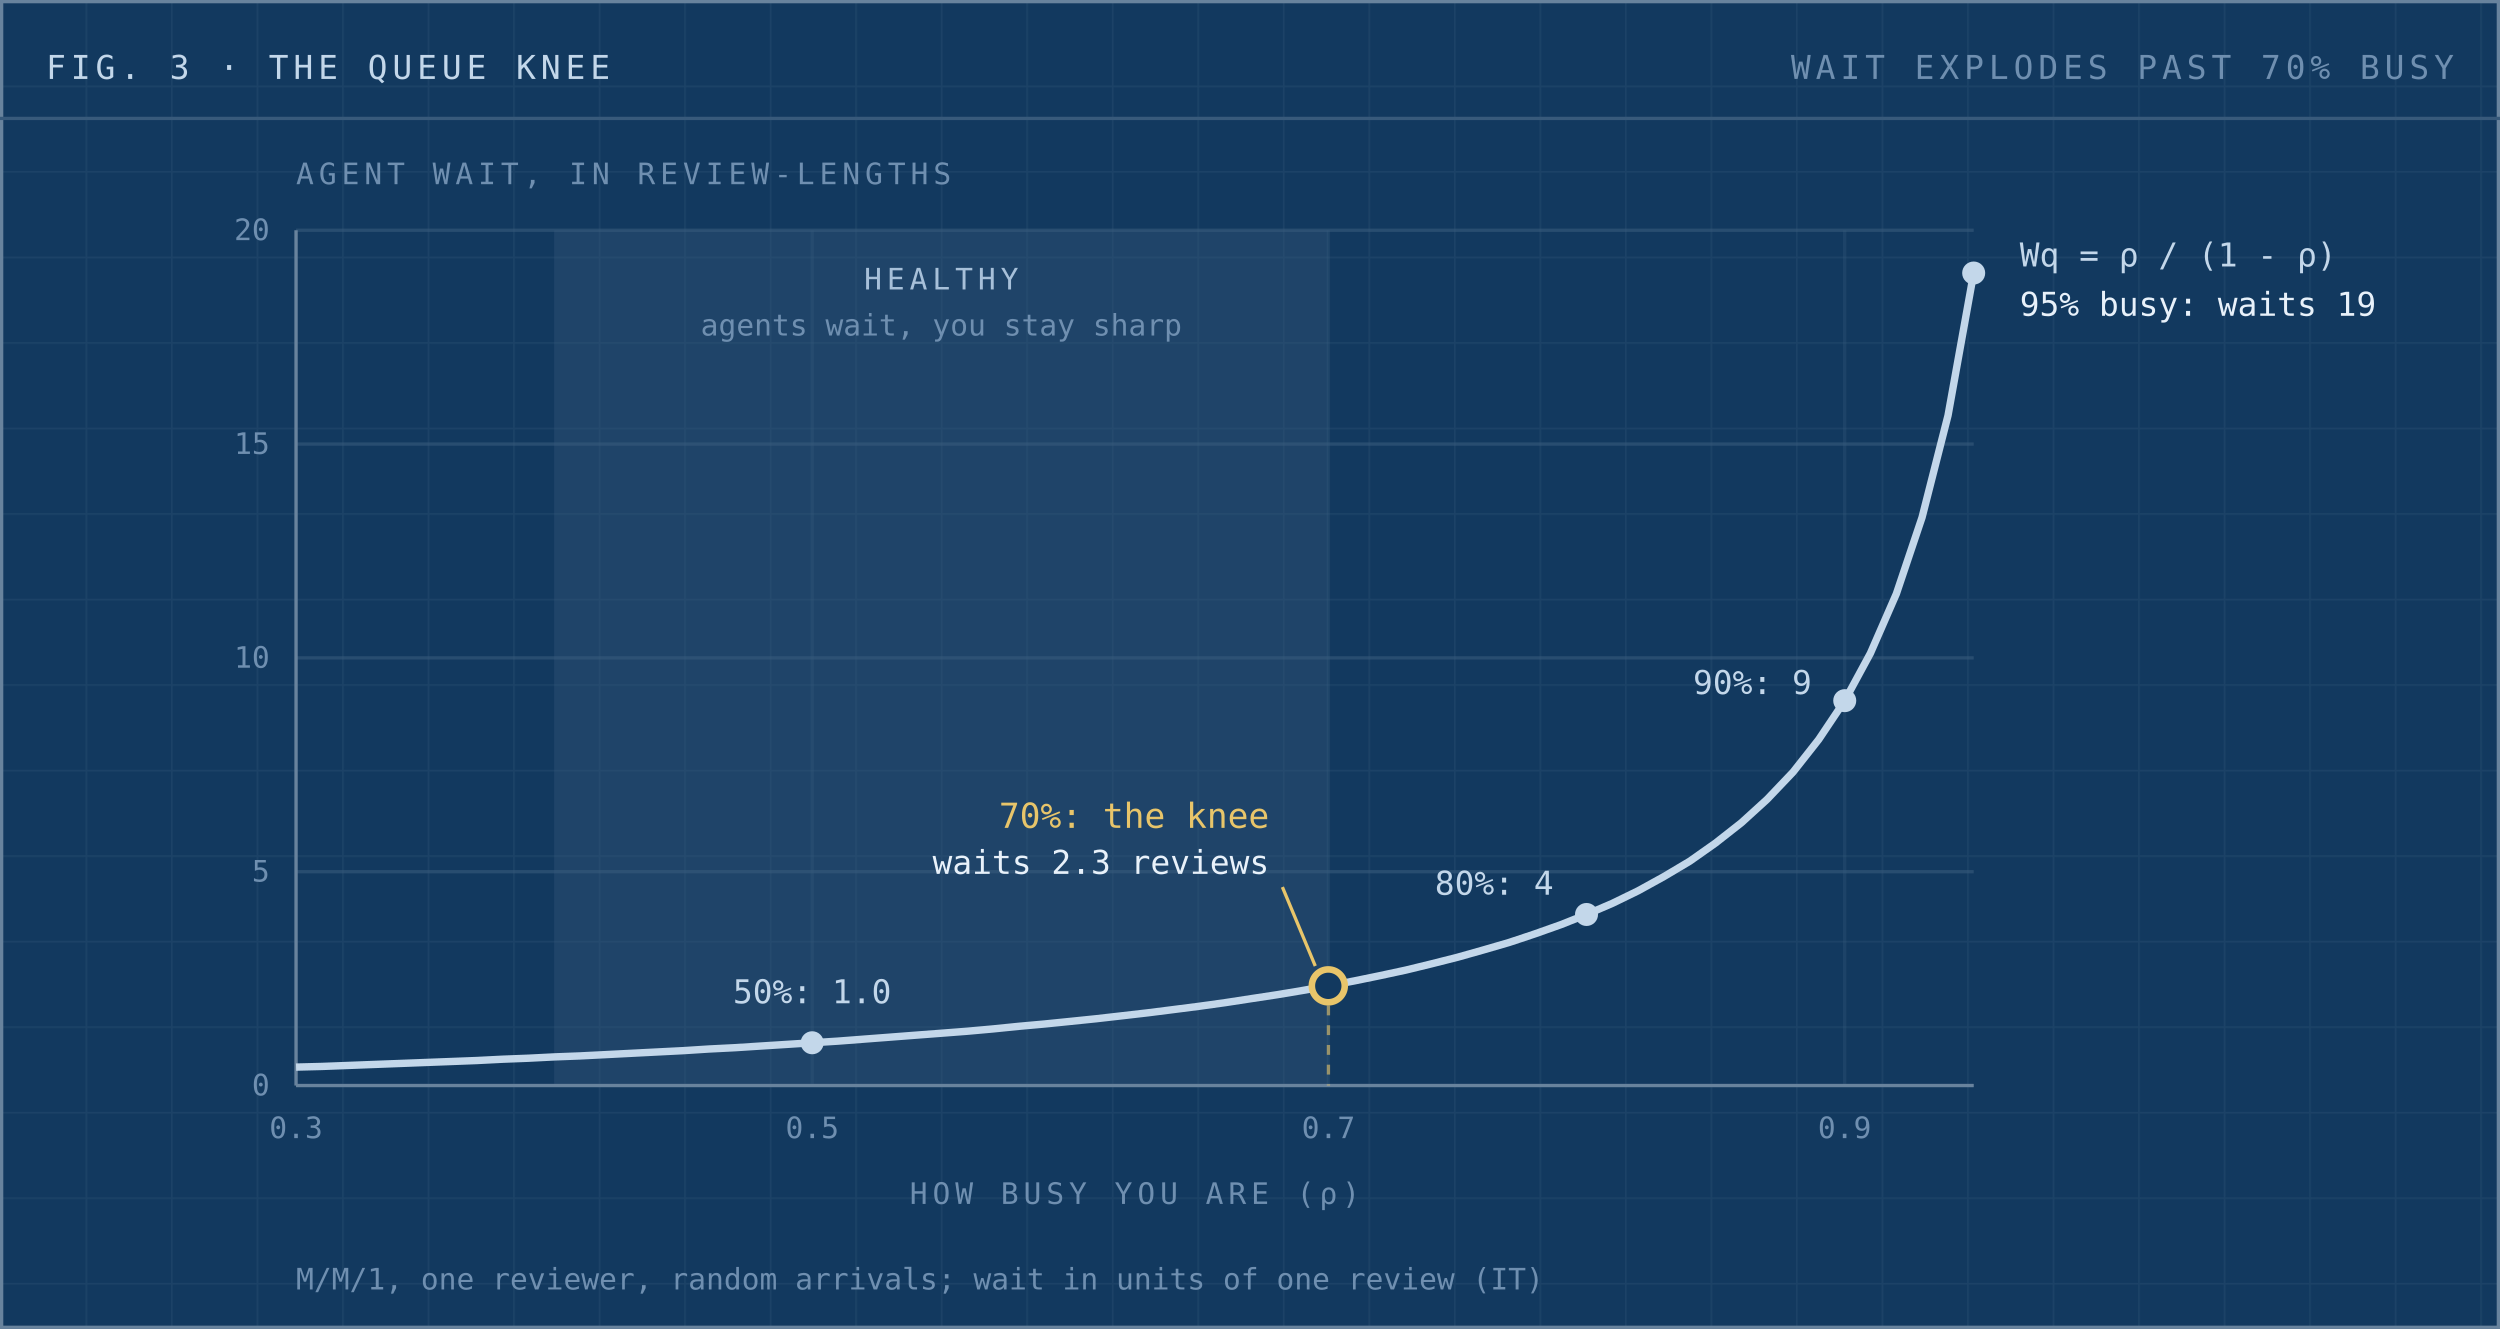
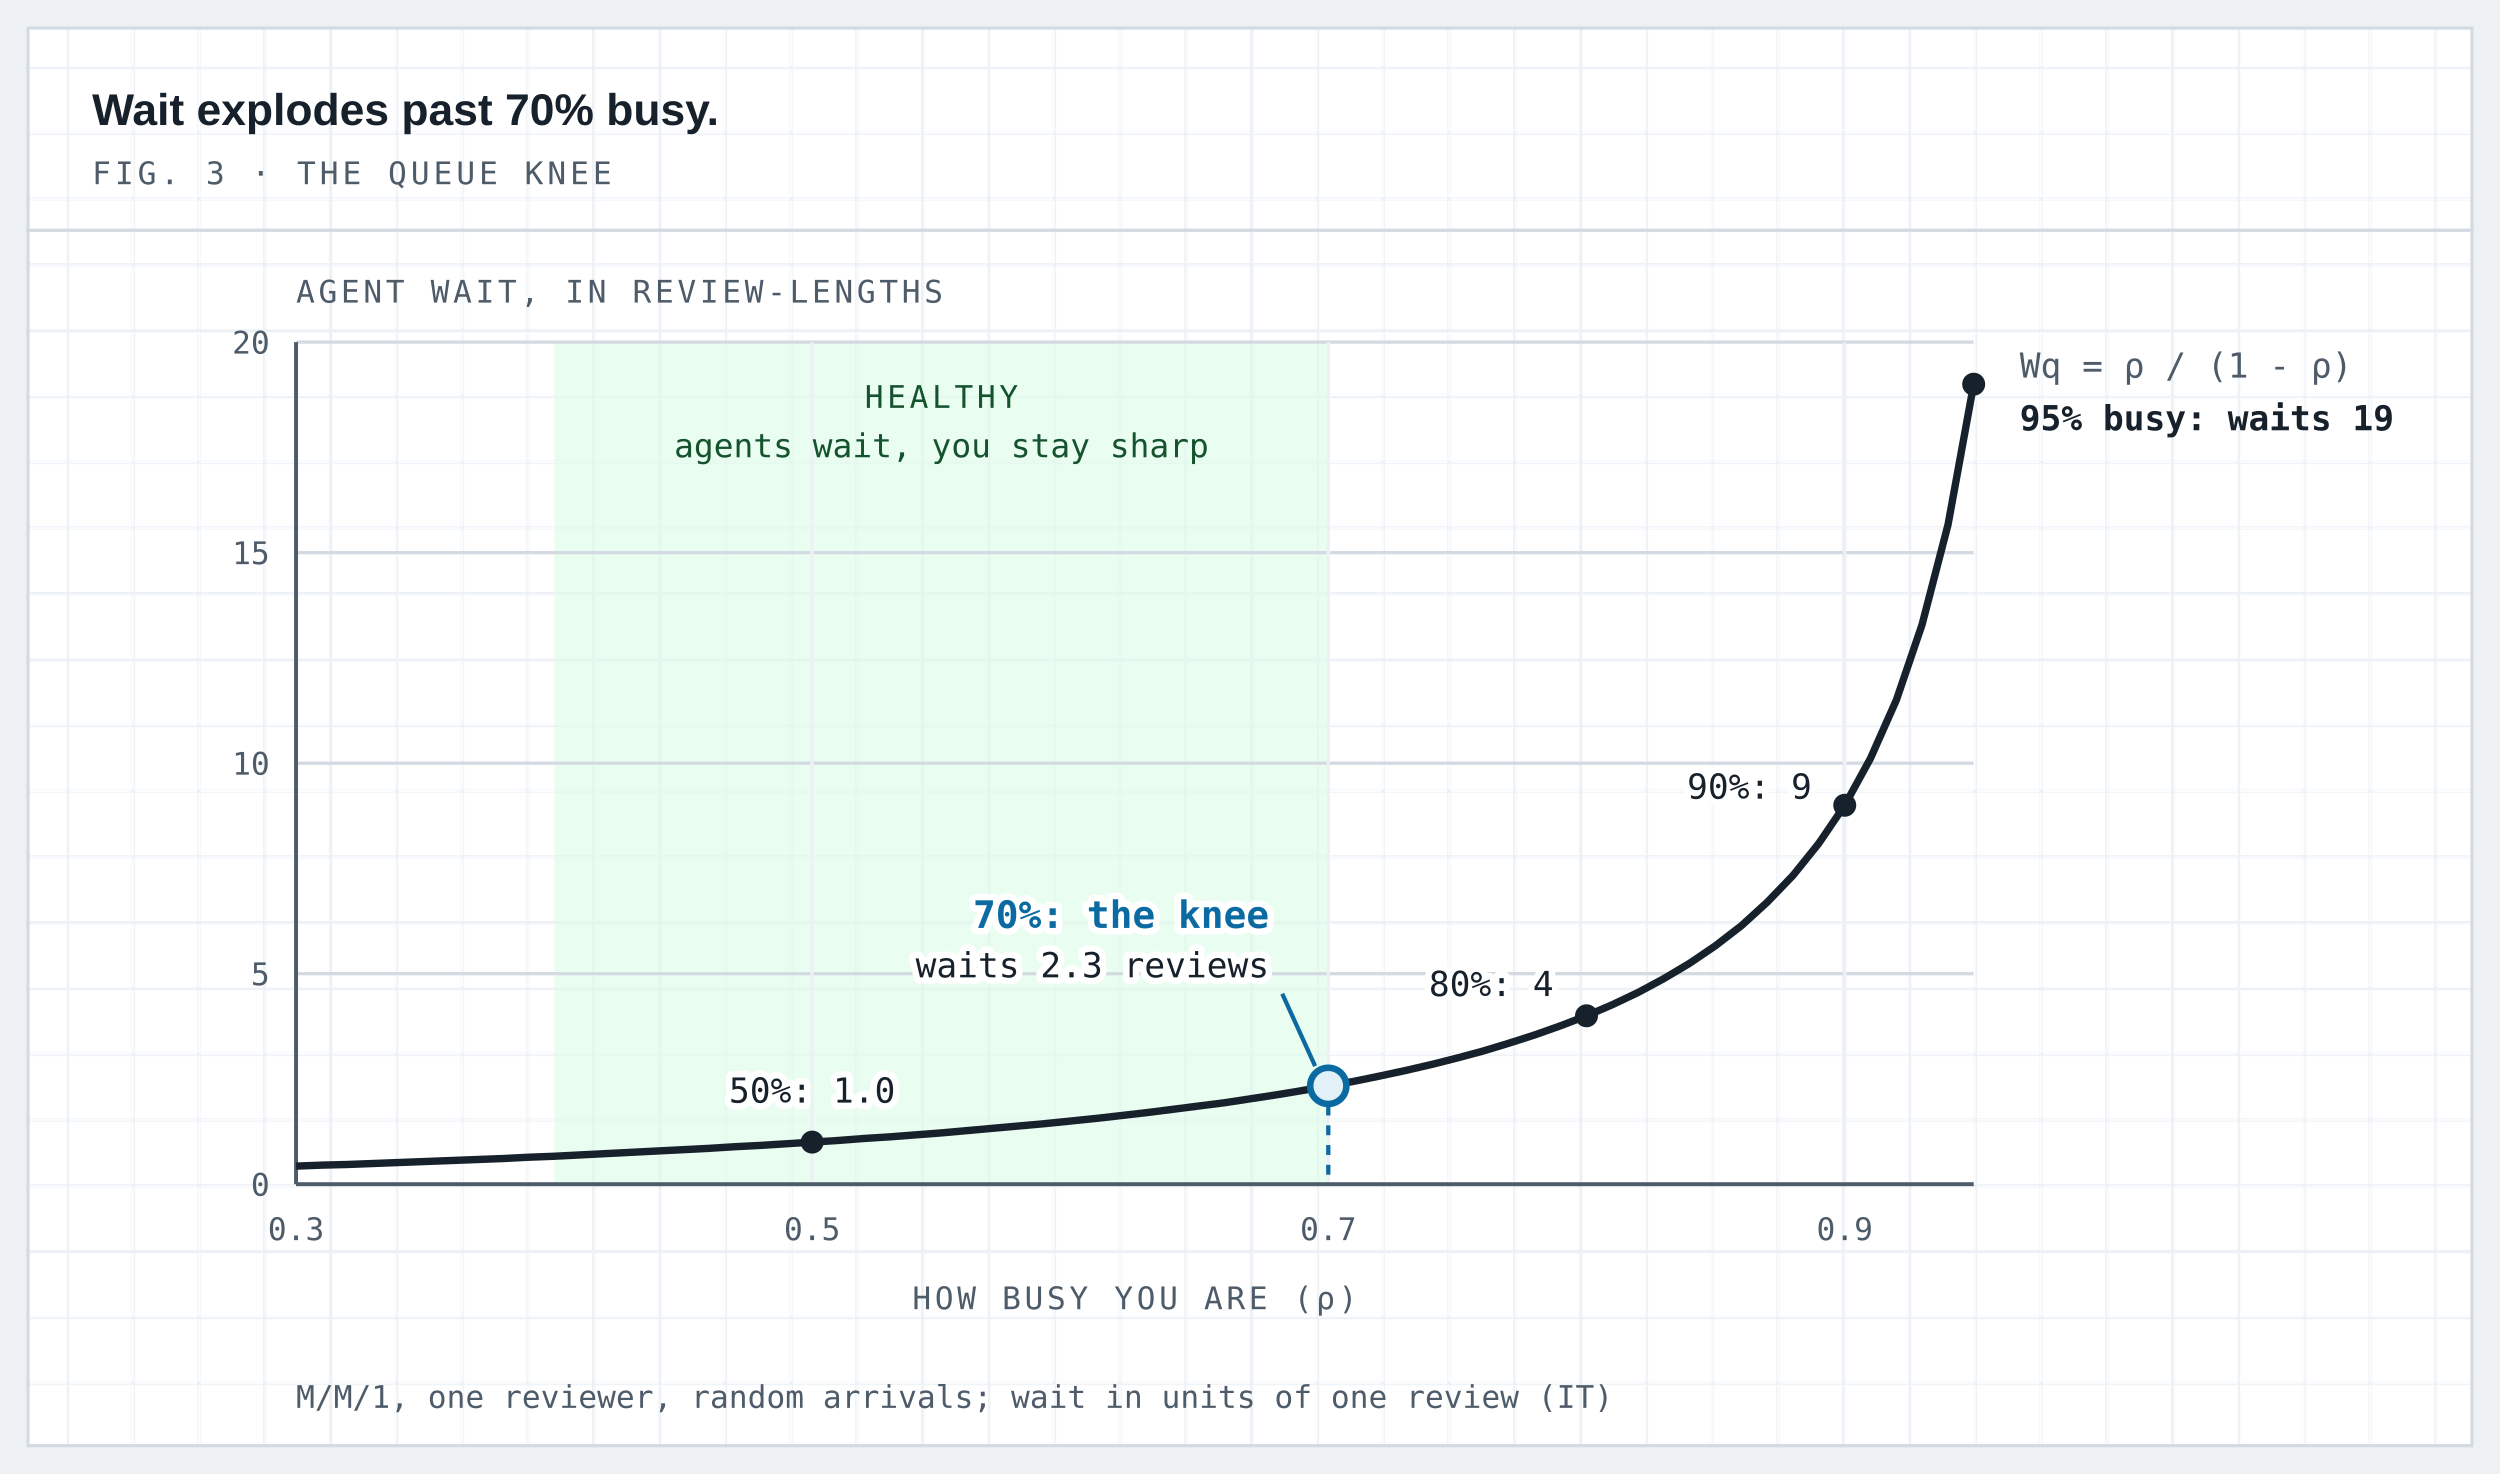
- <svg xmlns="http://www.w3.org/2000/svg" viewBox="0 0 760 404" font-family="ui-monospace, SFMono-Regular, Menlo, Consolas, monospace" role="img" aria-labelledby="t d">
+ <svg xmlns="http://www.w3.org/2000/svg" viewBox="0 0 760 448" font-family="'IBM Plex Mono', ui-monospace, SFMono-Regular, Menlo, Consolas, monospace" role="img" aria-labelledby="t d">
  <defs>
-     <pattern id="grid" width="26" height="26" patternUnits="userSpaceOnUse">
-       <path d="M 26 0 L 0 0 0 26" fill="none" stroke="#e8f1fa" stroke-opacity="0.05" stroke-width="1" />
+     <pattern id="g" width="20" height="20" patternUnits="userSpaceOnUse">
+       <path d="M0 .5H20M.5 0V20" fill="none" stroke="#edf0f4" stroke-width="1" />
    </pattern>
-     <marker id="arr" viewBox="0 0 8 8" refX="7" refY="4" markerWidth="7" markerHeight="7" orient="auto">
-       <path d="M0,0 L8,4 L0,8 z" fill="#c3d7ea" />
-     </marker>
-     <marker id="arrdim" viewBox="0 0 8 8" refX="7" refY="4" markerWidth="7" markerHeight="7" orient="auto">
-       <path d="M0,0 L8,4 L0,8 z" fill="#6f8fb0" />
-     </marker>
  </defs>
-   <rect width="760" height="404" fill="#12395f" />
-   <rect width="760" height="404" fill="url(#grid)" />
-   <rect x="0.5" y="0.5" width="759" height="403" fill="none" stroke="#68839d" />
-   <text x="14" y="24" font-size="10" letter-spacing="1.5" fill="#c3d7ea">FIG. 3 · THE QUEUE KNEE</text>
-   <text x="746" y="24" font-size="10" letter-spacing="1.5" fill="#6f8fb0" text-anchor="end">WAIT EXPLODES PAST 70% BUSY</text>
-   <line x1="0" y1="36" x2="760" y2="36" stroke="#385a7b" />
-   <rect x="168.462" y="70" width="235.385" height="260" fill="#385a7b" stroke="none" fill-opacity="0.35" />
-   <text x="286.154" y="88" font-size="9" letter-spacing="1.5" fill="#a7c0d9" text-anchor="middle">HEALTHY</text>
-   <text x="286.154" y="102" font-size="9" fill="#6f8fb0" text-anchor="middle">agents wait, you stay sharp</text>
-   <line x1="90" y1="330" x2="600" y2="330" stroke="#385a7b" stroke-opacity="0.6" />
-   <text x="82" y="333" font-size="9" fill="#6f8fb0" text-anchor="end">0</text>
-   <line x1="90" y1="265" x2="600" y2="265" stroke="#385a7b" stroke-opacity="0.6" />
-   <text x="82" y="268" font-size="9" fill="#6f8fb0" text-anchor="end">5</text>
-   <line x1="90" y1="200" x2="600" y2="200" stroke="#385a7b" stroke-opacity="0.6" />
-   <text x="82" y="203" font-size="9" fill="#6f8fb0" text-anchor="end">10</text>
-   <line x1="90" y1="135" x2="600" y2="135" stroke="#385a7b" stroke-opacity="0.6" />
-   <text x="82" y="138" font-size="9" fill="#6f8fb0" text-anchor="end">15</text>
-   <line x1="90" y1="70" x2="600" y2="70" stroke="#385a7b" stroke-opacity="0.6" />
-   <text x="82" y="73" font-size="9" fill="#6f8fb0" text-anchor="end">20</text>
-   <line x1="90" y1="330" x2="90" y2="70" stroke="#385a7b" stroke-opacity="0.3" />
-   <text x="90" y="346" font-size="9" fill="#6f8fb0" text-anchor="middle">0.3</text>
-   <line x1="246.923" y1="330" x2="246.923" y2="70" stroke="#385a7b" stroke-opacity="0.3" />
-   <text x="246.923" y="346" font-size="9" fill="#6f8fb0" text-anchor="middle">0.5</text>
-   <line x1="403.846" y1="330" x2="403.846" y2="70" stroke="#385a7b" stroke-opacity="0.3" />
-   <text x="403.846" y="346" font-size="9" fill="#6f8fb0" text-anchor="middle">0.7</text>
-   <line x1="560.769" y1="330" x2="560.769" y2="70" stroke="#385a7b" stroke-opacity="0.3" />
-   <text x="560.769" y="346" font-size="9" fill="#6f8fb0" text-anchor="middle">0.9</text>
-   <line x1="90" y1="330" x2="600" y2="330" stroke="#68839d" />
-   <line x1="90" y1="70" x2="90" y2="330" stroke="#68839d" />
-   <text x="90" y="56" font-size="9" letter-spacing="1.5" fill="#6f8fb0">AGENT WAIT, IN REVIEW-LENGTHS</text>
-   <text x="345" y="366" font-size="9" letter-spacing="1.5" fill="#6f8fb0" text-anchor="middle">HOW BUSY YOU ARE (ρ)</text>
-   <polyline points="90.0,324.4 97.8,324.2 105.7,323.9 113.5,323.6 121.4,323.3 129.2,323.0 137.1,322.7 144.9,322.4 152.8,322.0 160.6,321.7 168.5,321.3 176.3,321.0 184.2,320.6 192.0,320.2 199.8,319.8 207.7,319.4 215.5,318.9 223.4,318.5 231.2,318.0 239.1,317.5 246.9,317.0 254.8,316.5 262.6,315.9 270.5,315.3 278.3,314.7 286.2,314.1 294.0,313.5 301.8,312.8 309.7,312.0 317.5,311.3 325.4,310.5 333.2,309.7 341.1,308.8 348.9,307.9 356.8,306.9 364.6,305.9 372.5,304.8 380.3,303.6 388.2,302.4 396.0,301.1 403.8,299.7 411.7,298.2 419.5,296.6 427.4,294.9 435.2,293.0 443.1,291.0 450.9,288.8 458.8,286.5 466.6,283.9 474.5,281.1 482.3,278.0 490.2,274.6 498.0,270.8 505.8,266.5 513.7,261.8 521.5,256.3 529.4,250.1 537.2,243.0 545.1,234.7 552.9,224.8 560.8,213.0 568.6,198.6 576.5,180.5 584.3,157.3 592.2,126.3 600.0,83.0" fill="none" stroke="#c3d7ea" stroke-width="2.25" stroke-linejoin="round" />
-   <text x="614" y="81" font-size="10" fill="#c3d7ea">Wq = ρ / (1 - ρ)</text>
-   <text x="614" y="96" font-size="10" fill="#e8f1fa">95% busy: waits 19</text>
-   <circle cx="246.9" cy="317.0" r="3.5" fill="#c3d7ea" />
-   <text x="246.9" y="305" font-size="10" fill="#c3d7ea" text-anchor="middle">50%: 1.0</text>
-   <circle cx="482.3" cy="278.0" r="3.5" fill="#c3d7ea" />
-   <text x="472.3" y="272" font-size="10" fill="#c3d7ea" text-anchor="end">80%: 4</text>
-   <circle cx="560.8" cy="213.0" r="3.5" fill="#c3d7ea" />
-   <text x="550.8" y="211" font-size="10" fill="#c3d7ea" text-anchor="end">90%: 9</text>
-   <circle cx="600.0" cy="83.0" r="3.5" fill="#c3d7ea" />
-   <line x1="403.846" y1="299.667" x2="403.846" y2="330" stroke="#e8c56a" stroke-opacity="0.6" style="stroke-dasharray:3 3" />
-   <circle cx="403.8" cy="299.7" r="5" fill="#12395f" stroke="#e8c56a" stroke-width="2" />
-   <line x1="399.846" y1="293.667" x2="389.846" y2="269.667" stroke="#e8c56a" />
-   <text x="385.846" y="251.667" font-size="10.5" fill="#e8c56a" text-anchor="end">70%: the knee</text>
-   <text x="385.846" y="265.667" font-size="10" fill="#e8f1fa" text-anchor="end">waits 2.3 reviews</text>
-   <text x="90" y="392" font-size="9" fill="#6f8fb0">M/M/1, one reviewer, random arrivals; wait in units of one review (IT)</text>
+   <rect width="760" height="448" fill="#eef1f4" />
+   <rect x="8" y="8" width="744" height="432" fill="#ffffff" />
+   <rect x="8" y="8" width="744" height="432" fill="url(#g)" />
+   <rect x="8.5" y="8.5" width="743" height="431" fill="none" stroke="#d3dae2" />
+   <text x="28" y="38" font-size="13.5" font-family="Archivo, 'Arial Narrow', 'Helvetica Neue', Arial, ui-monospace, monospace" font-weight="700" fill="#17212b">Wait explodes past 70% busy.</text>
+   <text x="28" y="56" font-size="9.5" letter-spacing="1.2" font-weight="500" fill="#4e5b69">FIG. 3 · THE QUEUE KNEE</text>
+   <line x1="8" y1="70" x2="752" y2="70" stroke="#d3dae2" />
+   <rect x="168.5" y="104" width="235.4" height="256" fill="#dcfce7" fill-opacity="0.6" />
+   <line x1="90" y1="360" x2="600" y2="360" stroke="#d3dae2" stroke-width="1" />
+   <text x="82" y="363.5" font-size="9.5" fill="#4e5b69" text-anchor="end">0</text>
+   <line x1="90" y1="296" x2="600" y2="296" stroke="#d3dae2" stroke-width="1" />
+   <text x="82" y="299.5" font-size="9.5" fill="#4e5b69" text-anchor="end">5</text>
+   <line x1="90" y1="232" x2="600" y2="232" stroke="#d3dae2" stroke-width="1" />
+   <text x="82" y="235.5" font-size="9.5" fill="#4e5b69" text-anchor="end">10</text>
+   <line x1="90" y1="168" x2="600" y2="168" stroke="#d3dae2" stroke-width="1" />
+   <text x="82" y="171.5" font-size="9.5" fill="#4e5b69" text-anchor="end">15</text>
+   <line x1="90" y1="104" x2="600" y2="104" stroke="#d3dae2" stroke-width="1" />
+   <text x="82" y="107.5" font-size="9.5" fill="#4e5b69" text-anchor="end">20</text>
+   <line x1="90" y1="360" x2="90" y2="104" stroke="#edf0f4" stroke-width="1" />
+   <text x="90" y="377" font-size="9.5" fill="#4e5b69" text-anchor="middle">0.3</text>
+   <line x1="246.9" y1="360" x2="246.9" y2="104" stroke="#edf0f4" stroke-width="1" />
+   <text x="246.9" y="377" font-size="9.5" fill="#4e5b69" text-anchor="middle">0.5</text>
+   <line x1="403.8" y1="360" x2="403.8" y2="104" stroke="#edf0f4" stroke-width="1" />
+   <text x="403.8" y="377" font-size="9.5" fill="#4e5b69" text-anchor="middle">0.7</text>
+   <line x1="560.8" y1="360" x2="560.8" y2="104" stroke="#edf0f4" stroke-width="1" />
+   <text x="560.8" y="377" font-size="9.5" fill="#4e5b69" text-anchor="middle">0.9</text>
+   <line x1="90" y1="360" x2="600" y2="360" stroke="#4e5b69" stroke-width="1.2" />
+   <line x1="90" y1="104" x2="90" y2="360" stroke="#4e5b69" stroke-width="1.2" />
+   <text x="90" y="92" font-size="9.5" letter-spacing="1.1" font-weight="500" fill="#4e5b69">AGENT WAIT, IN REVIEW-LENGTHS</text>
+   <text x="345" y="398" font-size="9.5" letter-spacing="1.1" font-weight="500" fill="#4e5b69" text-anchor="middle">HOW BUSY YOU ARE (ρ)</text>
+   <text x="286.2" y="124" font-size="9.5" letter-spacing="1.1" font-weight="500" fill="#14532d" text-anchor="middle">HEALTHY</text>
+   <text x="286.2" y="139" font-size="10" fill="#14532d" text-anchor="middle">agents wait, you stay sharp</text>
+   <polyline points="90.0,354.5 97.8,354.2 105.7,354.0 113.5,353.7 121.4,353.4 129.2,353.1 137.1,352.8 144.9,352.5 152.8,352.2 160.6,351.8 168.5,351.5 176.3,351.1 184.2,350.7 192.0,350.3 199.8,349.9 207.7,349.5 215.5,349.1 223.4,348.6 231.2,348.2 239.1,347.7 246.9,347.2 254.8,346.7 262.6,346.1 270.5,345.6 278.3,345.0 286.2,344.4 294.0,343.7 301.8,343.0 309.7,342.3 317.5,341.6 325.4,340.8 333.2,340.0 341.1,339.1 348.9,338.2 356.8,337.2 364.6,336.2 372.5,335.2 380.3,334.0 388.2,332.8 396.0,331.5 403.8,330.1 411.7,328.7 419.5,327.1 427.4,325.4 435.2,323.6 443.1,321.6 450.9,319.5 458.8,317.1 466.6,314.6 474.5,311.8 482.3,308.8 490.2,305.4 498.0,301.7 505.8,297.5 513.7,292.8 521.5,287.5 529.4,281.4 537.2,274.3 545.1,266.1 552.9,256.4 560.8,244.8 568.6,230.6 576.5,212.8 584.3,189.9 592.2,159.5 600.0,116.8" fill="none" stroke="#17212b" stroke-width="2.25" stroke-linejoin="round" />
+   <text x="614" y="114.8" font-size="10.5" fill="#4e5b69">Wq = ρ / (1 - ρ)</text>
+   <text x="614" y="130.8" font-size="10.5" font-weight="600" fill="#17212b">95% busy: waits 19</text>
+   <circle cx="246.9" cy="347.2" r="3.5" fill="#17212b" />
+   <text x="246.9" y="335.2" font-size="10.5" fill="#17212b" text-anchor="middle" paint-order="stroke" stroke="#ffffff" stroke-width="4" stroke-linejoin="round">50%: 1.0</text>
+   <circle cx="482.3" cy="308.8" r="3.5" fill="#17212b" />
+   <text x="472.3" y="302.8" font-size="10.5" fill="#17212b" text-anchor="end" paint-order="stroke" stroke="#ffffff" stroke-width="4" stroke-linejoin="round">80%: 4</text>
+   <circle cx="560.8" cy="244.8" r="3.5" fill="#17212b" />
+   <text x="550.8" y="242.8" font-size="10.5" fill="#17212b" text-anchor="end" paint-order="stroke" stroke="#ffffff" stroke-width="4" stroke-linejoin="round">90%: 9</text>
+   <circle cx="600.0" cy="116.8" r="3.5" fill="#17212b" />
+   <line x1="403.8" y1="336.1" x2="403.8" y2="360" stroke="#0a6aa1" stroke-width="1.3" style="stroke-dasharray:3 3" />
+   <circle cx="403.8" cy="330.1" r="5.5" fill="#e2f0f8" stroke="#0a6aa1" stroke-width="2" />
+   <line x1="399.8" y1="324.1" x2="389.8" y2="302.1" stroke="#0a6aa1" stroke-width="1.3" />
+   <text x="385.8" y="282.1" font-size="11.5" font-weight="700" fill="#0a6aa1" text-anchor="end" paint-order="stroke" stroke="#ffffff" stroke-width="4" stroke-linejoin="round">70%: the knee</text>
+   <text x="385.8" y="297.1" font-size="10.5" fill="#17212b" text-anchor="end" paint-order="stroke" stroke="#ffffff" stroke-width="4" stroke-linejoin="round">waits 2.3 reviews</text>
+   <text x="90" y="428" font-size="9.5" fill="#4e5b69">M/M/1, one reviewer, random arrivals; wait in units of one review (IT)</text>
</svg>
